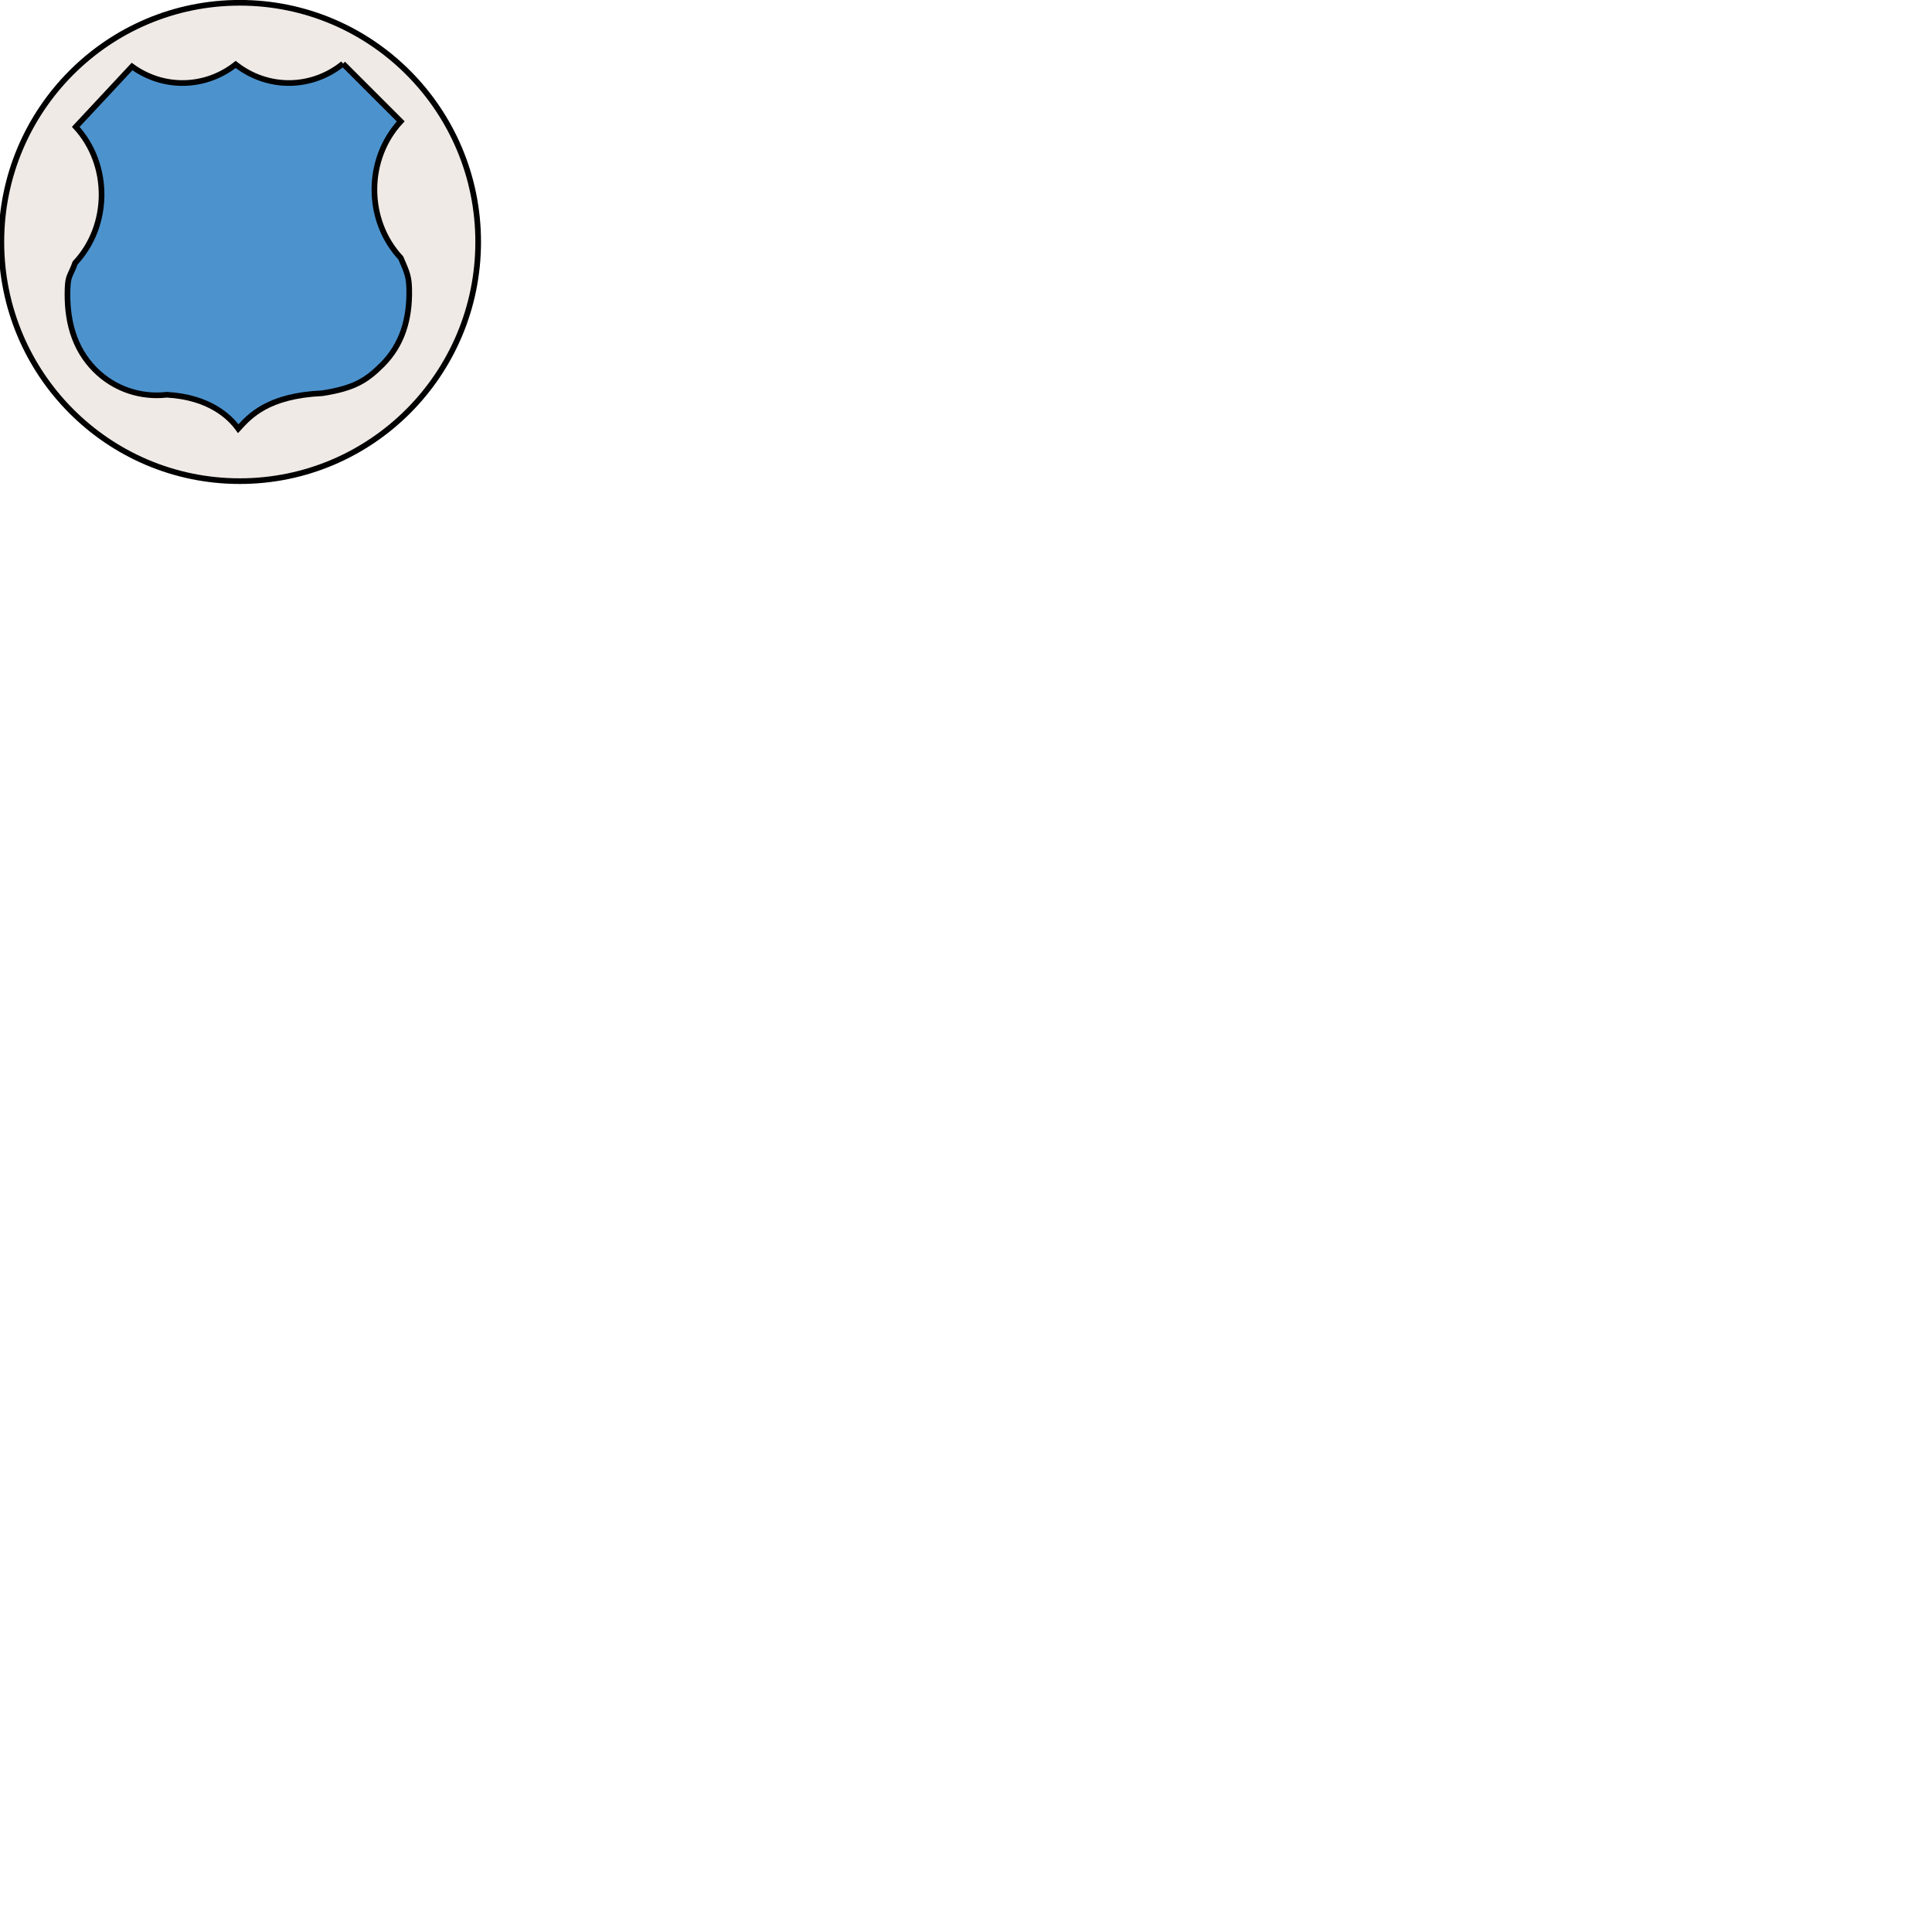
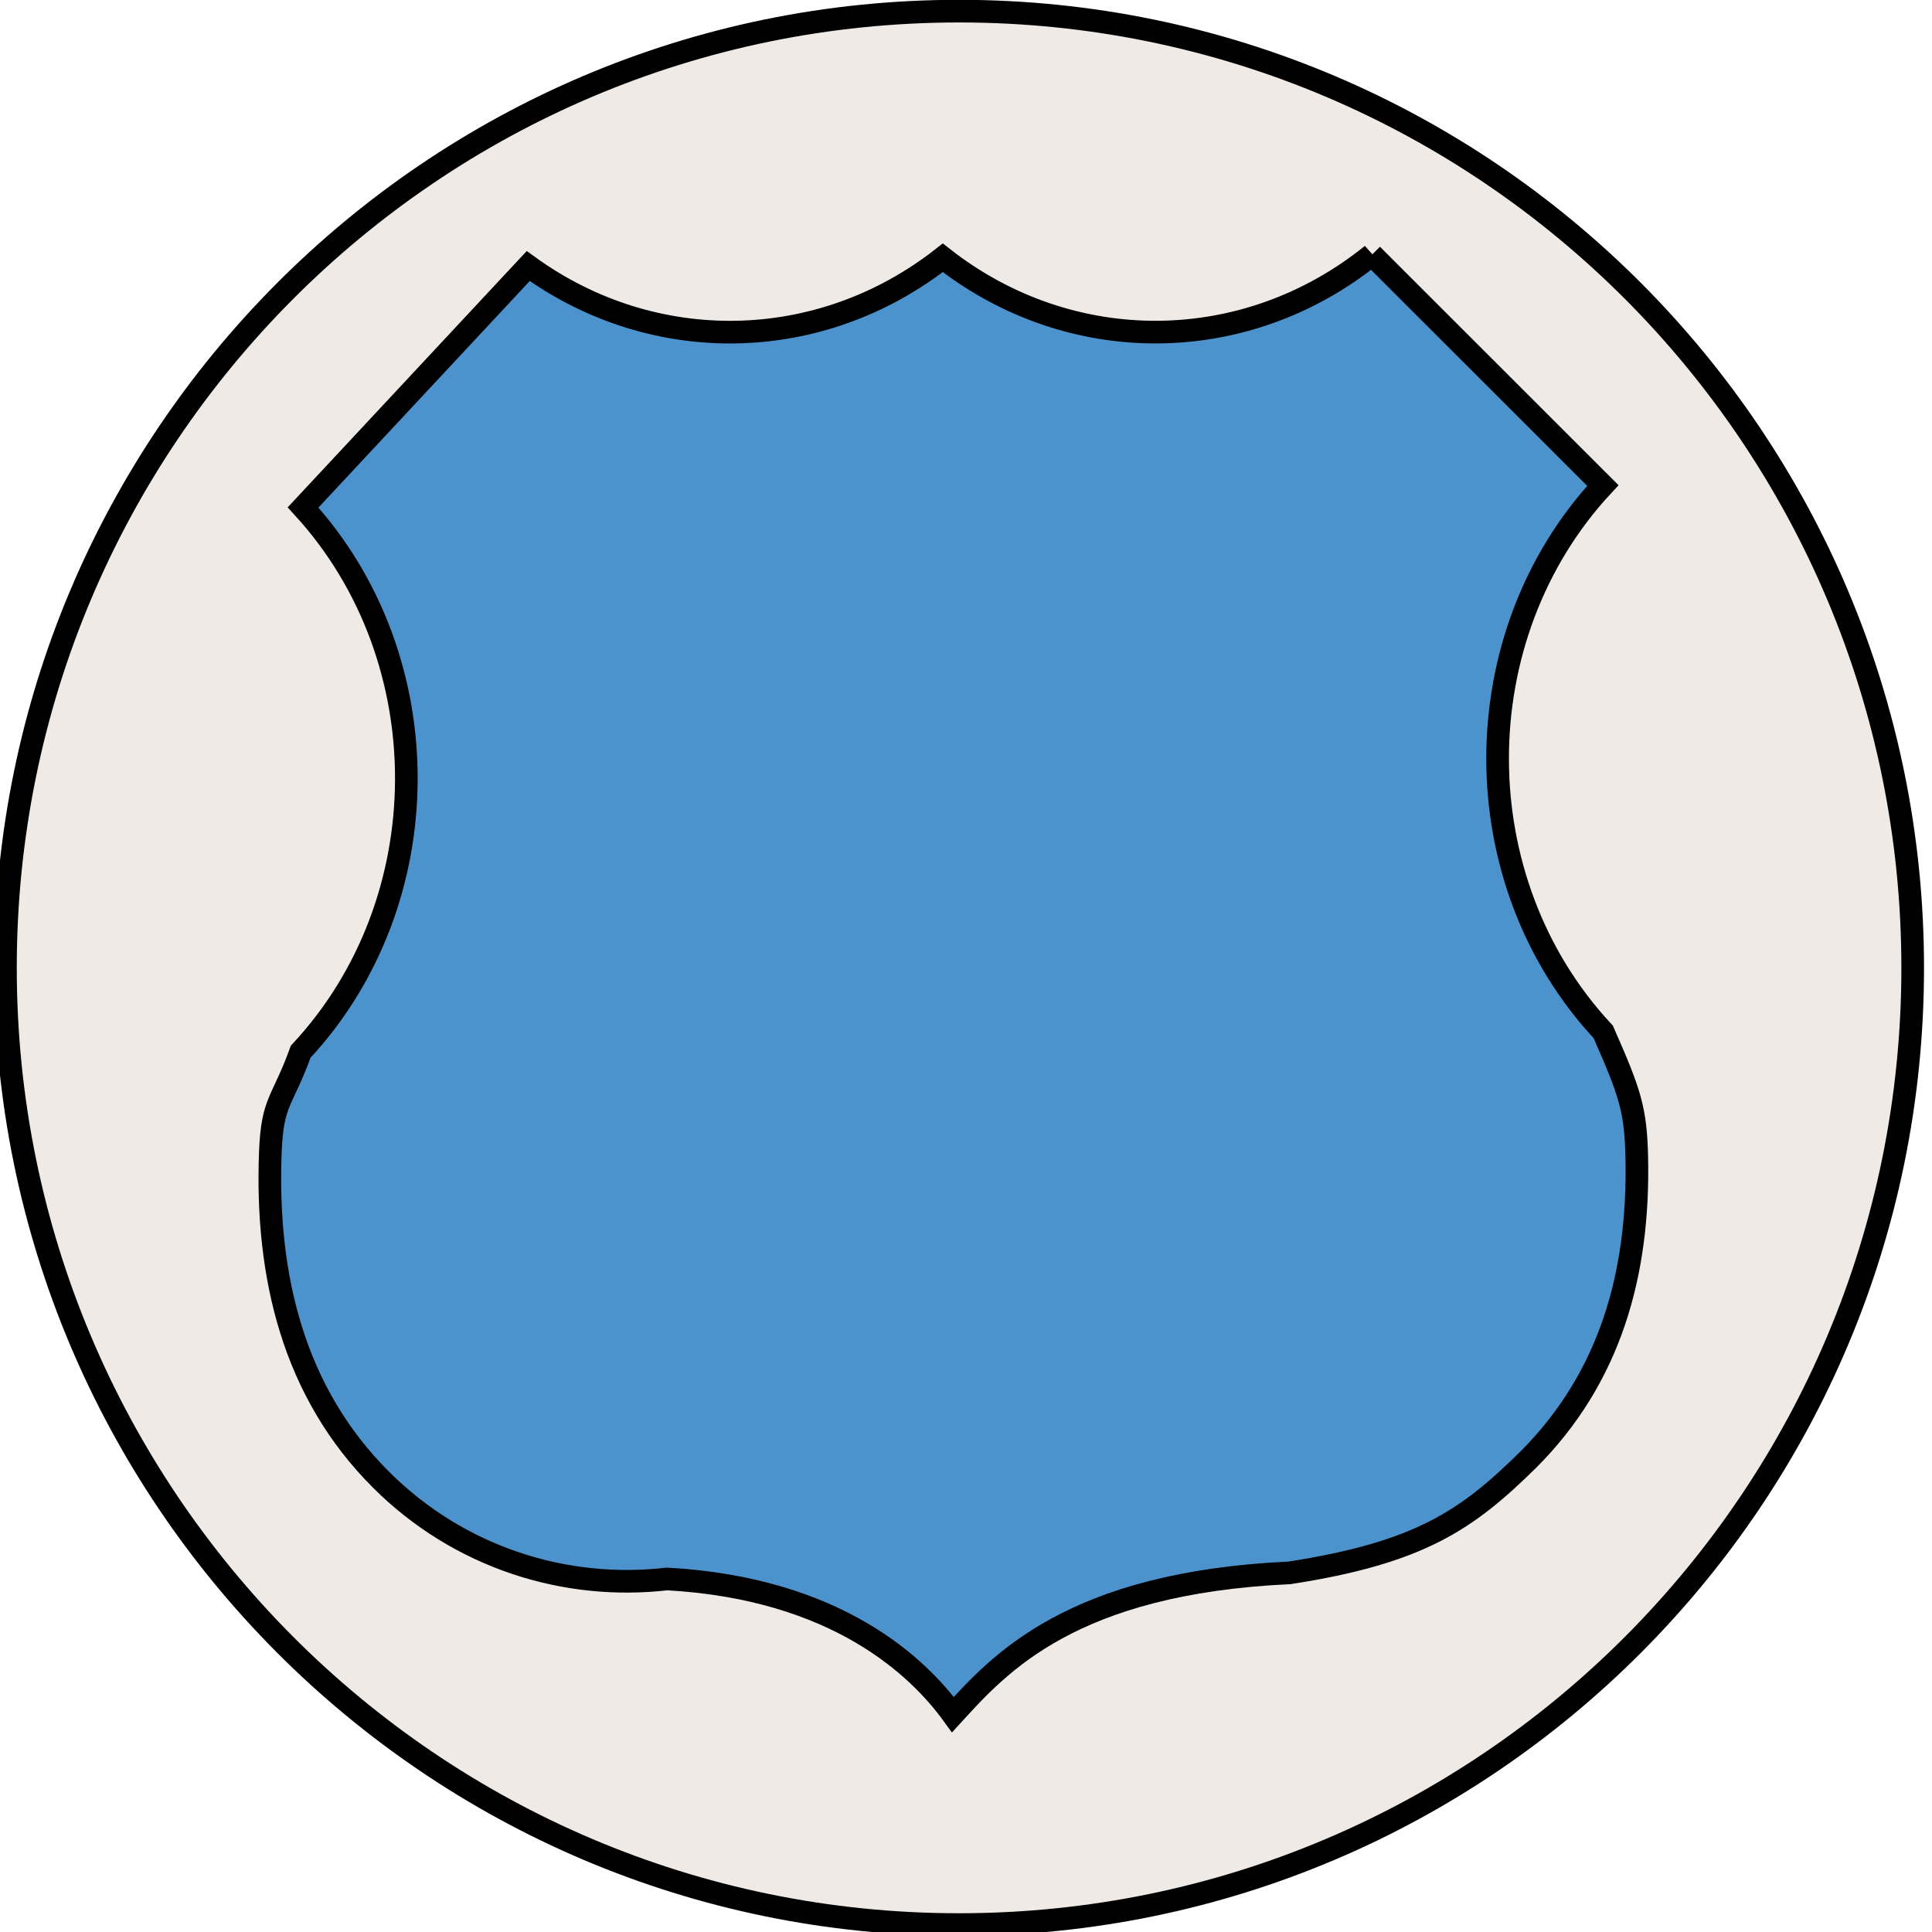
- <svg xmlns="http://www.w3.org/2000/svg" x="100%" y="100%" viewBox="0 0 512 512">
+ <svg xmlns="http://www.w3.org/2000/svg" width="100%" height="100%" viewBox="0 0 128 128">
  <g>
    <ellipse stroke="#000" ry="63.385" rx="63.18" id="svg_6" cy="64.123" cx="63.541" stroke-width="1.5" fill="#efeae6" />
    <path id="svg_16" d="m-155.127,40.381c-0.085,-0.079 -0.146,-0.33 -0.132,-0.544c0.009,-0.135 0.193,-0.954 0.209,-0.93c0.005,0.008 0.052,0.199 0.104,0.424c0.083,0.361 0.094,0.428 0.094,0.566c0,0.279 -0.09,0.507 -0.199,0.503c-0.032,-0.001 -0.066,-0.01 -0.076,-0.02l0,0zm0.085,-0.14c0.003,-0.036 -0.004,-0.054 -0.02,-0.054c-0.037,0 -0.089,-0.116 -0.1,-0.226c-0.012,-0.117 -0.045,-0.131 -0.05,-0.021c-0.009,0.211 0.154,0.501 0.17,0.301l0,0z" fill-opacity="null" stroke-opacity="null" stroke-width="1.5" stroke="#000" fill="#00aeff" />
    <path stroke="#000" id="svg_18" d="m90.897,16.876c-8.389,6.769 -19.983,6.835 -28.435,0.202c-8.129,6.382 -19.17,6.565 -27.466,0.548l-14.917,15.994c9.176,10.016 9.123,26.11 -0.157,36.057c-1.232,3.396 -1.877,3.233 -2.011,6.653c-0.316,8.235 1.534,15.916 7.33,21.702c5.178,5.168 12.204,7.36 18.953,6.578c11.27,0.624 16.673,5.858 18.94,8.988c3.061,-3.344 7.822,-8.721 22.291,-9.391c8.637,-1.337 11.759,-3.496 15.813,-7.488c5.456,-5.446 7.364,-12.343 7.203,-20.006c-0.067,-3.181 -0.43,-4.287 -2.223,-8.349c-9.323,-9.994 -9.329,-26.191 -0.025,-36.197l-15.297,-15.29z" stroke-opacity="null" stroke-width="1.5" fill="#4c93ce" />
  </g>
</svg>
